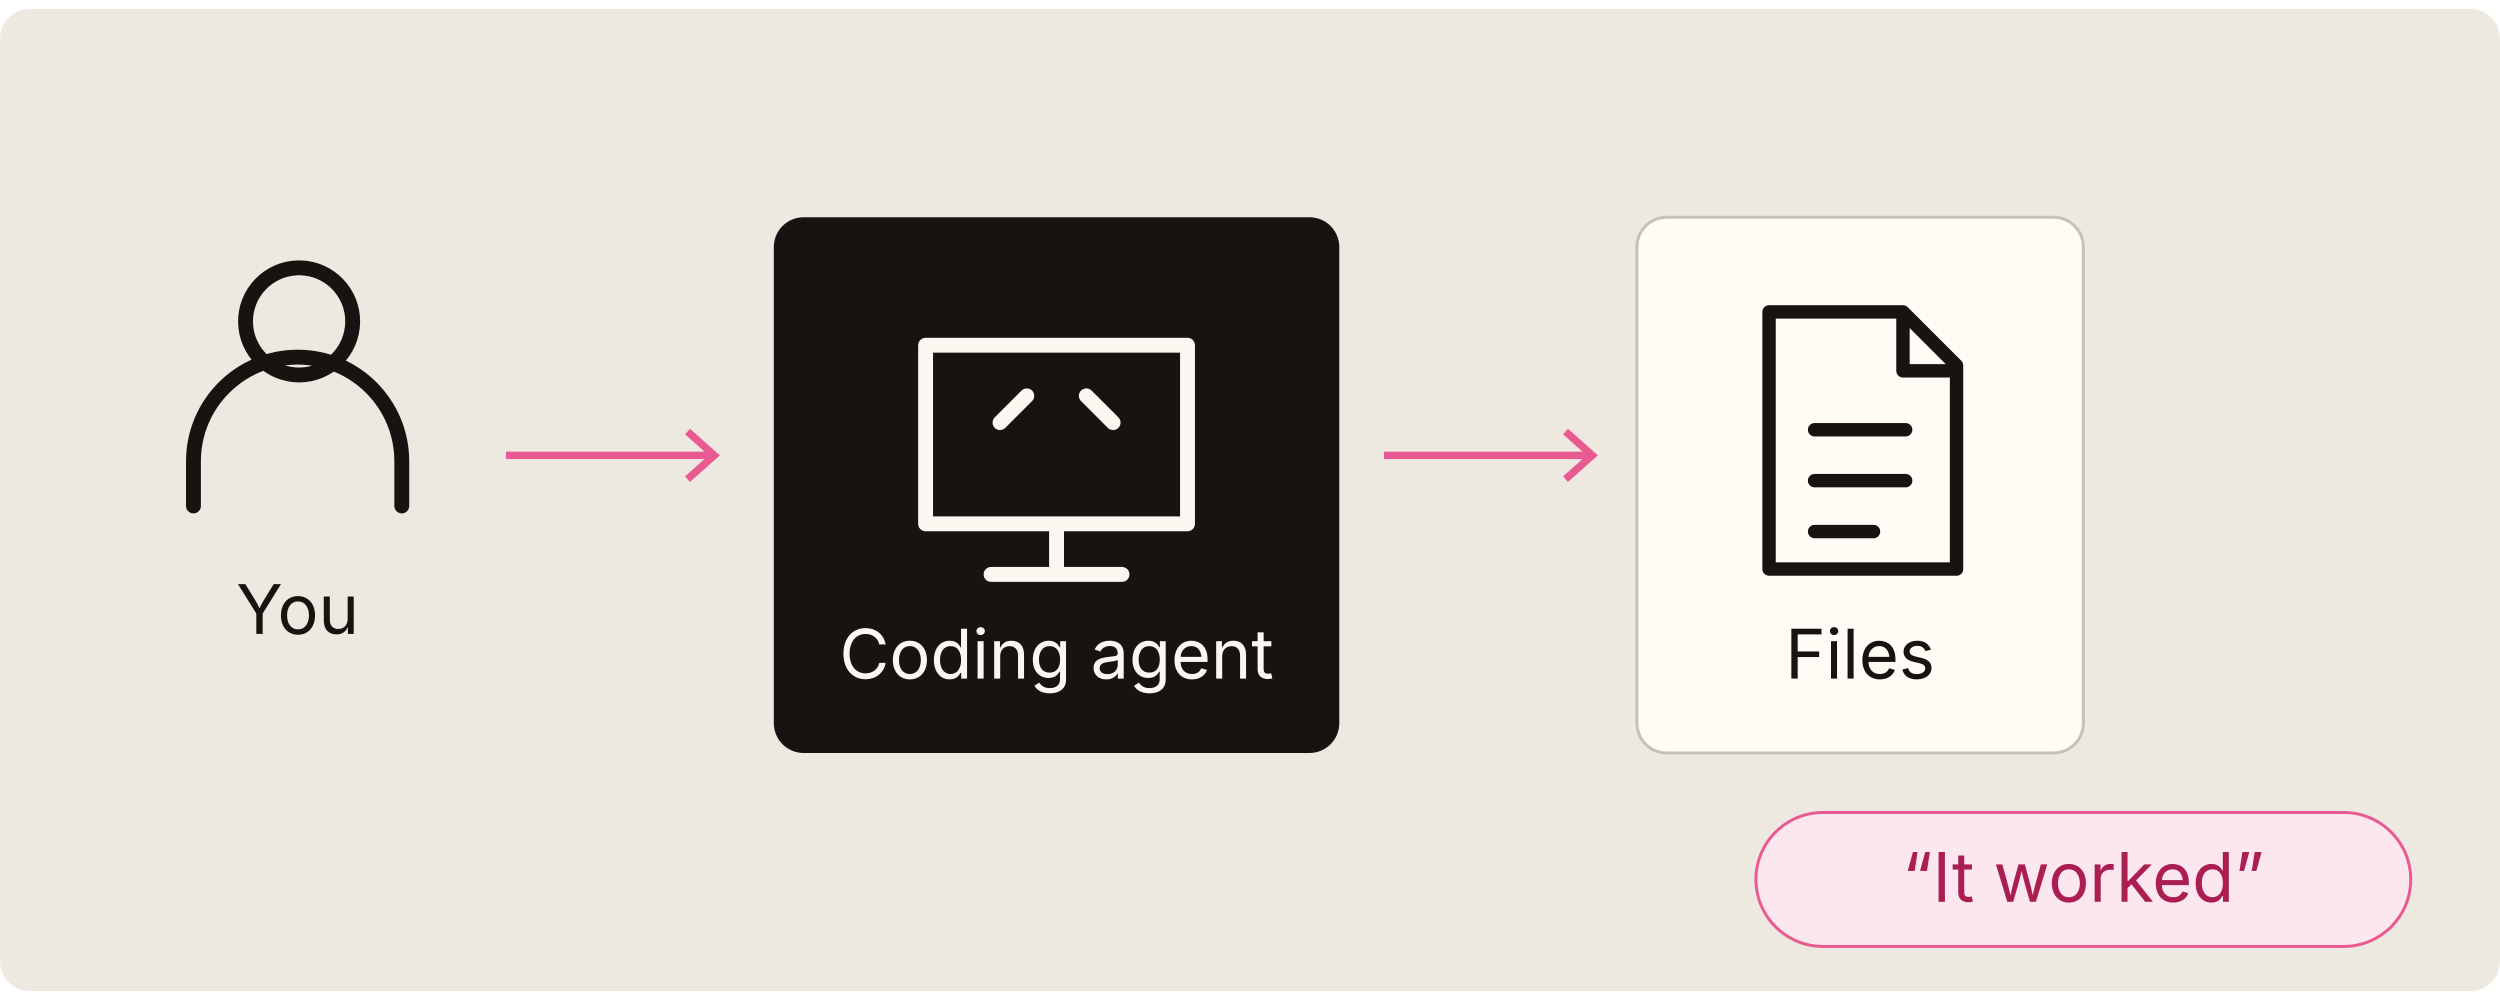
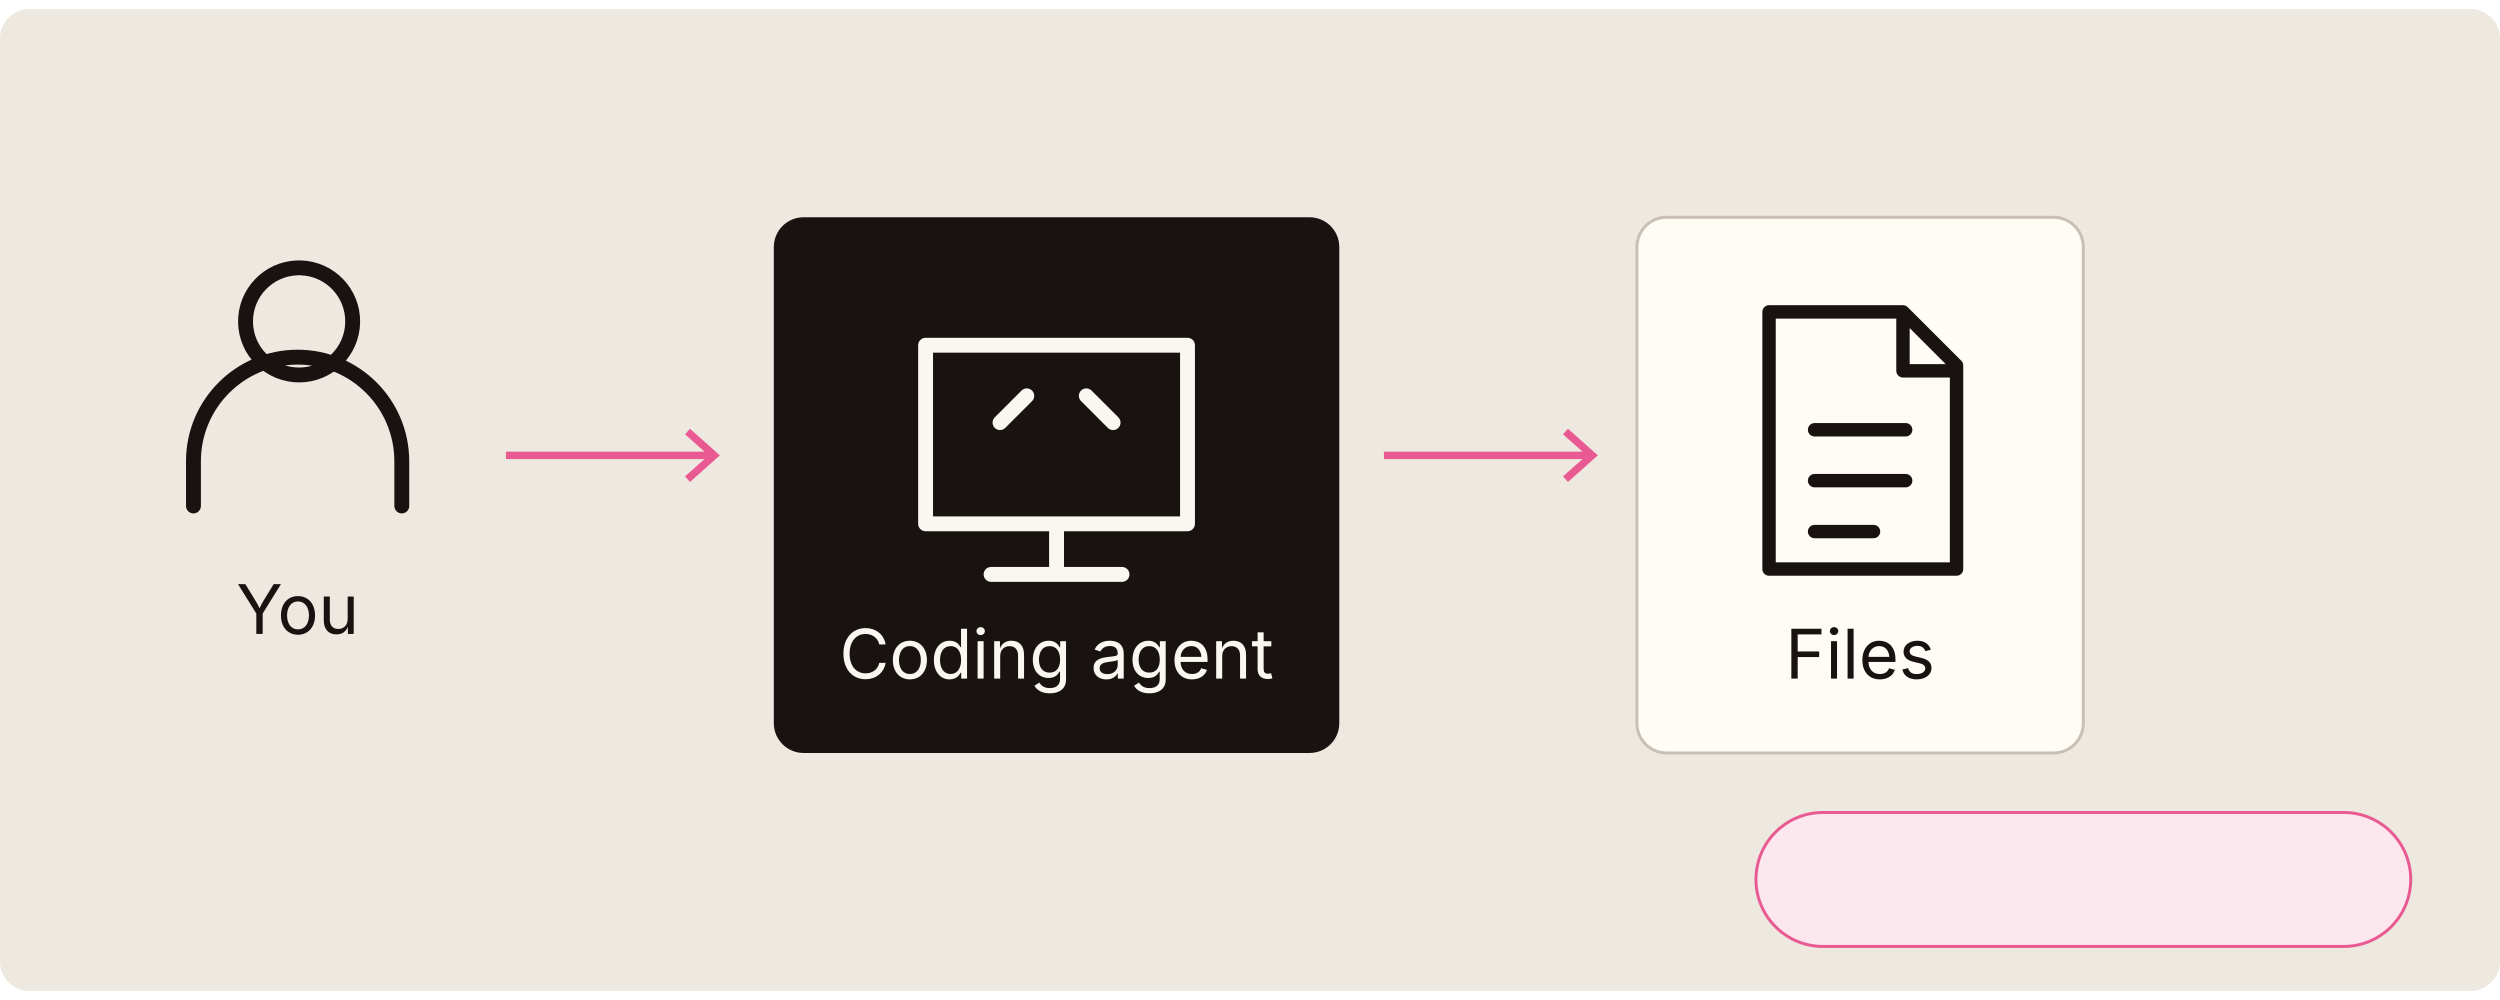
<svg xmlns="http://www.w3.org/2000/svg" data-slide-visual="" viewBox="0 0 1000 400" role="img" aria-label="You ask, the coding agent edits files and says it worked" class="pic" preserveAspectRatio="xMidYMid meet" style="fill: rgb(0, 0, 0); fill-opacity: 1; stroke: none; stroke-width: 1px; stroke-opacity: 1; stroke-linecap: butt; stroke-linejoin: miter; stroke-dasharray: none; font-family: Inter, Arial, sans-serif; font-size: 36px; font-weight: 400; font-style: normal; letter-spacing: normal; text-anchor: start; dominant-baseline: auto;">
  <g transform="translate(0 3.571429) scale(0.5952381)">
    <rect x="0" y="0" width="1680" height="660" rx="20" style="fill: rgb(237, 232, 224); fill-opacity: 1; stroke: none; stroke-width: 1px; stroke-opacity: 1; stroke-linecap: butt; stroke-linejoin: miter; stroke-dasharray: none; font-family: Inter, Arial, sans-serif; font-size: 36px; font-weight: 400; font-style: normal; letter-spacing: normal; text-anchor: start; dominant-baseline: auto;" />
    <g transform="translate(200 250) scale(2)" style="fill: rgb(0, 0, 0); fill-opacity: 1; stroke: none; stroke-width: 1px; stroke-opacity: 1; stroke-linecap: butt; stroke-linejoin: miter; stroke-dasharray: none; font-family: Inter, Arial, sans-serif; font-size: 36px; font-weight: 400; font-style: normal; letter-spacing: normal; text-anchor: start; dominant-baseline: auto;">
      <path d="M0-38a18 18 0 1 0 1 0 M-35 42v-15a35 35 0 0 1 70 0v15" style="fill: none; fill-opacity: 1; stroke: rgb(24, 18, 16); stroke-width: 5px; stroke-opacity: 1; stroke-linecap: round; stroke-linejoin: round; stroke-dasharray: none; font-family: Inter, Arial, sans-serif; font-size: 36px; font-weight: 400; font-style: normal; letter-spacing: normal; text-anchor: start; dominant-baseline: auto;" />
    </g>
    <text x="200" y="420" text-anchor="middle" font-size="46" style="fill: rgb(24, 18, 16); fill-opacity: 1; stroke: none; stroke-width: 1px; stroke-opacity: 1; stroke-linecap: butt; stroke-linejoin: miter; stroke-dasharray: none; font-family: Inter, Arial, sans-serif; font-size: 46px; font-weight: 400; font-style: normal; letter-spacing: normal; text-anchor: middle; dominant-baseline: auto;">You</text>
    <g class="step" data-s="1">
      <path d="M340 300h140m-18 -16 18 16-18 16" style="fill: none; fill-opacity: 1; stroke: rgb(232, 90, 145); stroke-width: 5px; stroke-opacity: 1; stroke-linecap: butt; stroke-linejoin: miter; stroke-dasharray: none; font-family: Inter, Arial, sans-serif; font-size: 36px; font-weight: 400; font-style: normal; letter-spacing: normal; text-anchor: start; dominant-baseline: auto;" />
    </g>
    <rect x="520" y="140" width="380" height="360" rx="20" style="fill: rgb(24, 18, 16); fill-opacity: 1; stroke: none; stroke-width: 1px; stroke-opacity: 1; stroke-linecap: butt; stroke-linejoin: miter; stroke-dasharray: none; font-family: Inter, Arial, sans-serif; font-size: 36px; font-weight: 400; font-style: normal; letter-spacing: normal; text-anchor: start; dominant-baseline: auto;" />
    <g class="step" data-s="1">
      <g transform="translate(710 290) scale(2)" style="fill: rgb(0, 0, 0); fill-opacity: 1; stroke: none; stroke-width: 1px; stroke-opacity: 1; stroke-linecap: butt; stroke-linejoin: miter; stroke-dasharray: none; font-family: Inter, Arial, sans-serif; font-size: 36px; font-weight: 400; font-style: normal; letter-spacing: normal; text-anchor: start; dominant-baseline: auto;">
        <path d="M-44-32h88v60h-88Z M-19-6-10-15 M19-6 10-15 M-22 45h44 M0 28v17" style="fill: none; fill-opacity: 1; stroke: rgb(250, 246, 240); stroke-width: 5px; stroke-opacity: 1; stroke-linecap: round; stroke-linejoin: round; stroke-dasharray: none; font-family: Inter, Arial, sans-serif; font-size: 36px; font-weight: 400; font-style: normal; letter-spacing: normal; text-anchor: start; dominant-baseline: auto;" />
      </g>
    </g>
    <g class="step" data-s="1">
      <text x="710" y="450" text-anchor="middle" font-size="46" style="fill: rgb(250, 246, 240); fill-opacity: 1; stroke: none; stroke-width: 1px; stroke-opacity: 1; stroke-linecap: butt; stroke-linejoin: miter; stroke-dasharray: none; font-family: Inter, Arial, sans-serif; font-size: 46px; font-weight: 400; font-style: normal; letter-spacing: normal; text-anchor: middle; dominant-baseline: auto;">Coding agent</text>
    </g>
    <g class="step" data-s="2">
      <path d="M930 300h140m-18 -16 18 16-18 16" style="fill: none; fill-opacity: 1; stroke: rgb(232, 90, 145); stroke-width: 5px; stroke-opacity: 1; stroke-linecap: butt; stroke-linejoin: miter; stroke-dasharray: none; font-family: Inter, Arial, sans-serif; font-size: 36px; font-weight: 400; font-style: normal; letter-spacing: normal; text-anchor: start; dominant-baseline: auto;" />
    </g>
    <rect x="1100" y="140" width="300" height="360" rx="20" style="fill: rgb(255, 251, 245); fill-opacity: 1; stroke: rgb(200, 192, 182); stroke-width: 2px; stroke-opacity: 1; stroke-linecap: butt; stroke-linejoin: miter; stroke-dasharray: none; font-family: Inter, Arial, sans-serif; font-size: 36px; font-weight: 400; font-style: normal; letter-spacing: normal; text-anchor: start; dominant-baseline: auto;" />
    <g class="step" data-s="2">
      <g transform="translate(1250 290) scale(1.8)" style="fill: rgb(0, 0, 0); fill-opacity: 1; stroke: none; stroke-width: 1px; stroke-opacity: 1; stroke-linecap: butt; stroke-linejoin: miter; stroke-dasharray: none; font-family: Inter, Arial, sans-serif; font-size: 36px; font-weight: 400; font-style: normal; letter-spacing: normal; text-anchor: start; dominant-baseline: auto;">
        <path d="M-34-48h50l20 20v76h-70Z M16-48v22h20 M-17-4h34 M-17 15h34 M-17 34H5" style="fill: none; fill-opacity: 1; stroke: rgb(24, 18, 16); stroke-width: 5px; stroke-opacity: 1; stroke-linecap: round; stroke-linejoin: round; stroke-dasharray: none; font-family: Inter, Arial, sans-serif; font-size: 36px; font-weight: 400; font-style: normal; letter-spacing: normal; text-anchor: start; dominant-baseline: auto;" />
      </g>
    </g>
    <g class="step" data-s="2">
      <text x="1250" y="450" text-anchor="middle" font-size="46" style="fill: rgb(24, 18, 16); fill-opacity: 1; stroke: none; stroke-width: 1px; stroke-opacity: 1; stroke-linecap: butt; stroke-linejoin: miter; stroke-dasharray: none; font-family: Inter, Arial, sans-serif; font-size: 46px; font-weight: 400; font-style: normal; letter-spacing: normal; text-anchor: middle; dominant-baseline: auto;">Files</text>
    </g>
    <g class="step" data-s="3">
      <rect x="1180" y="540" width="440" height="90" rx="45" style="fill: rgb(252, 231, 239); fill-opacity: 1; stroke: rgb(232, 90, 145); stroke-width: 2px; stroke-opacity: 1; stroke-linecap: butt; stroke-linejoin: miter; stroke-dasharray: none; font-family: Inter, Arial, sans-serif; font-size: 36px; font-weight: 400; font-style: normal; letter-spacing: normal; text-anchor: start; dominant-baseline: auto;" />
    </g>
-     <g class="step" data-s="3">
-       <text x="1400" y="600" text-anchor="middle" font-size="46" style="fill: rgb(170, 30, 84); fill-opacity: 1; stroke: none; stroke-width: 1px; stroke-opacity: 1; stroke-linecap: butt; stroke-linejoin: miter; stroke-dasharray: none; font-family: Inter, Arial, sans-serif; font-size: 46px; font-weight: 400; font-style: normal; letter-spacing: normal; text-anchor: middle; dominant-baseline: auto;">“It worked”</text>
-     </g>
  </g>
</svg>
